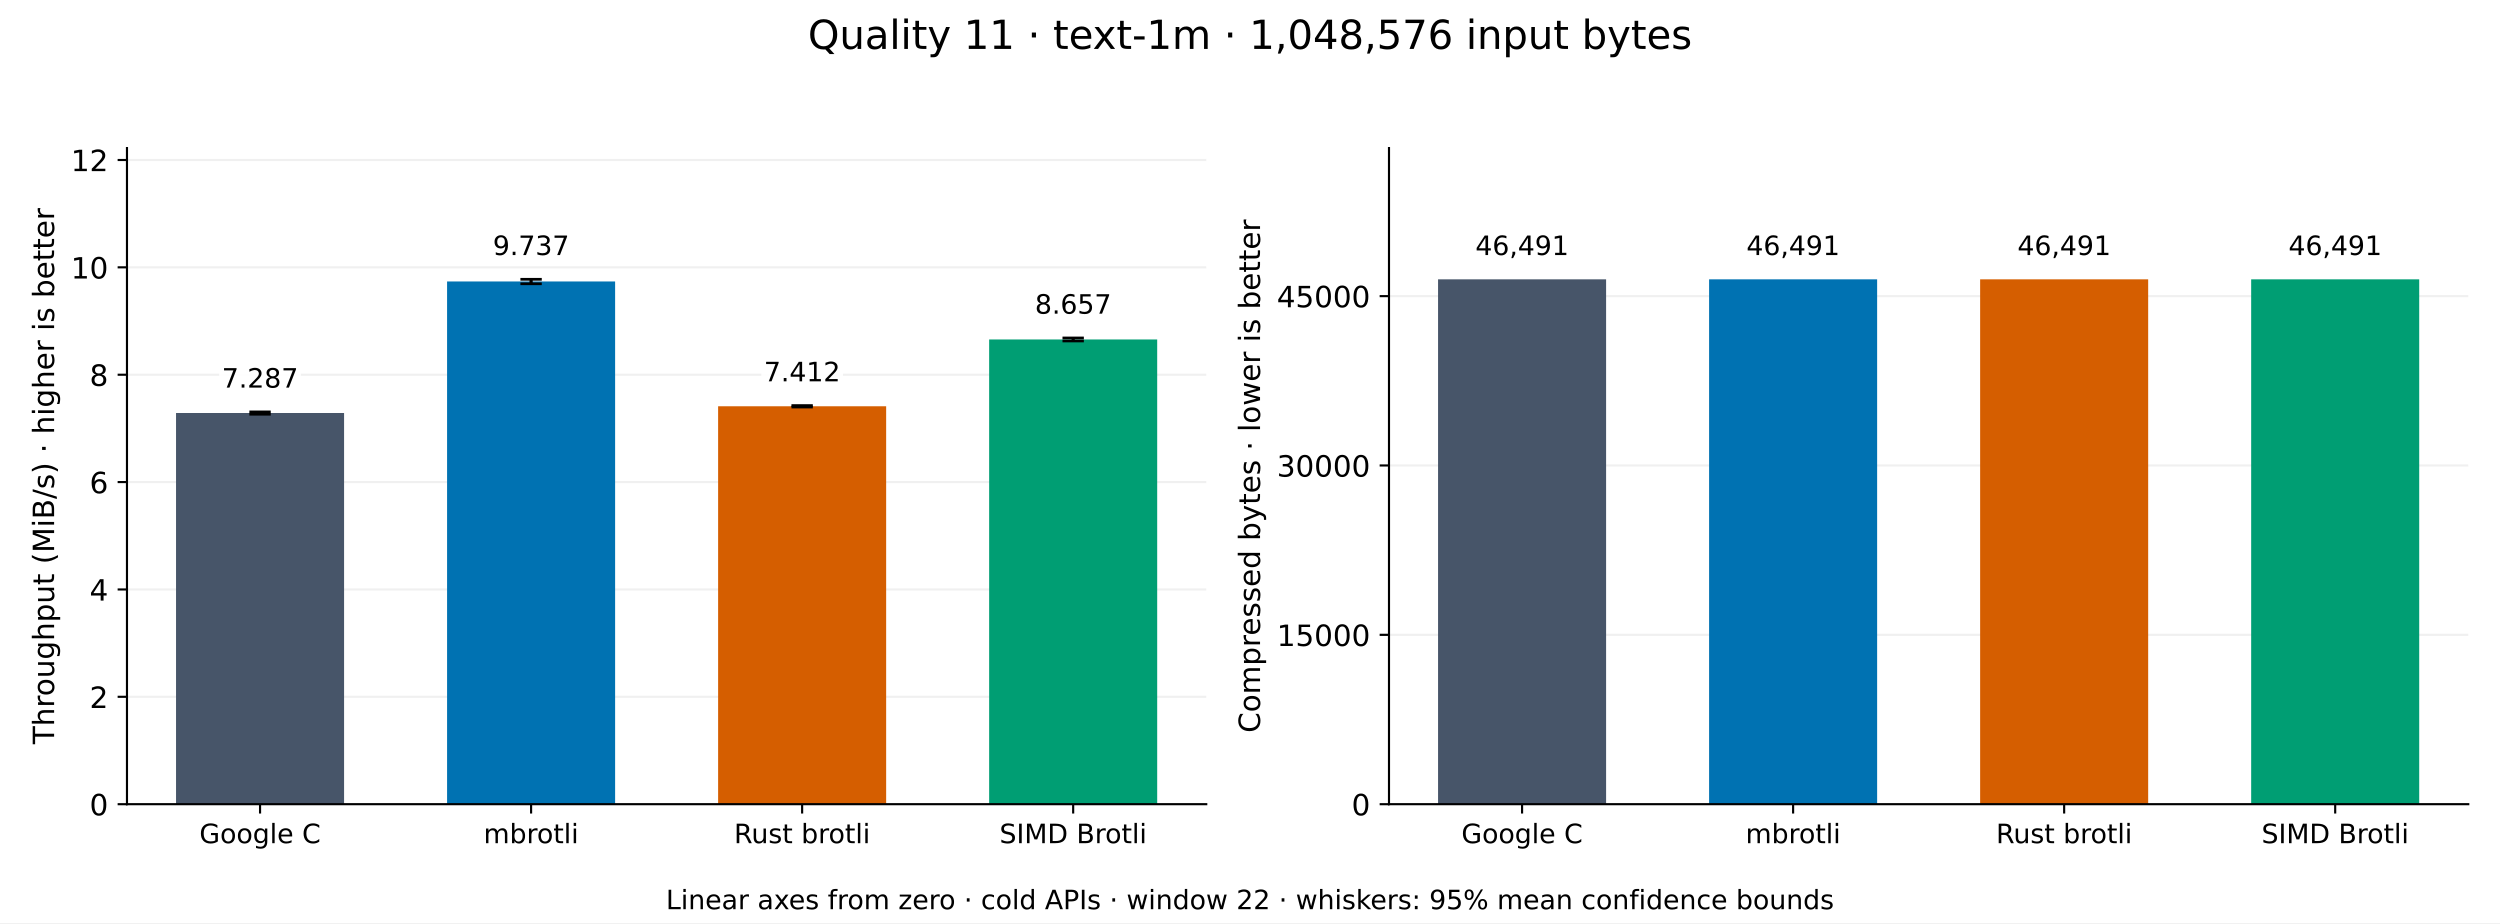
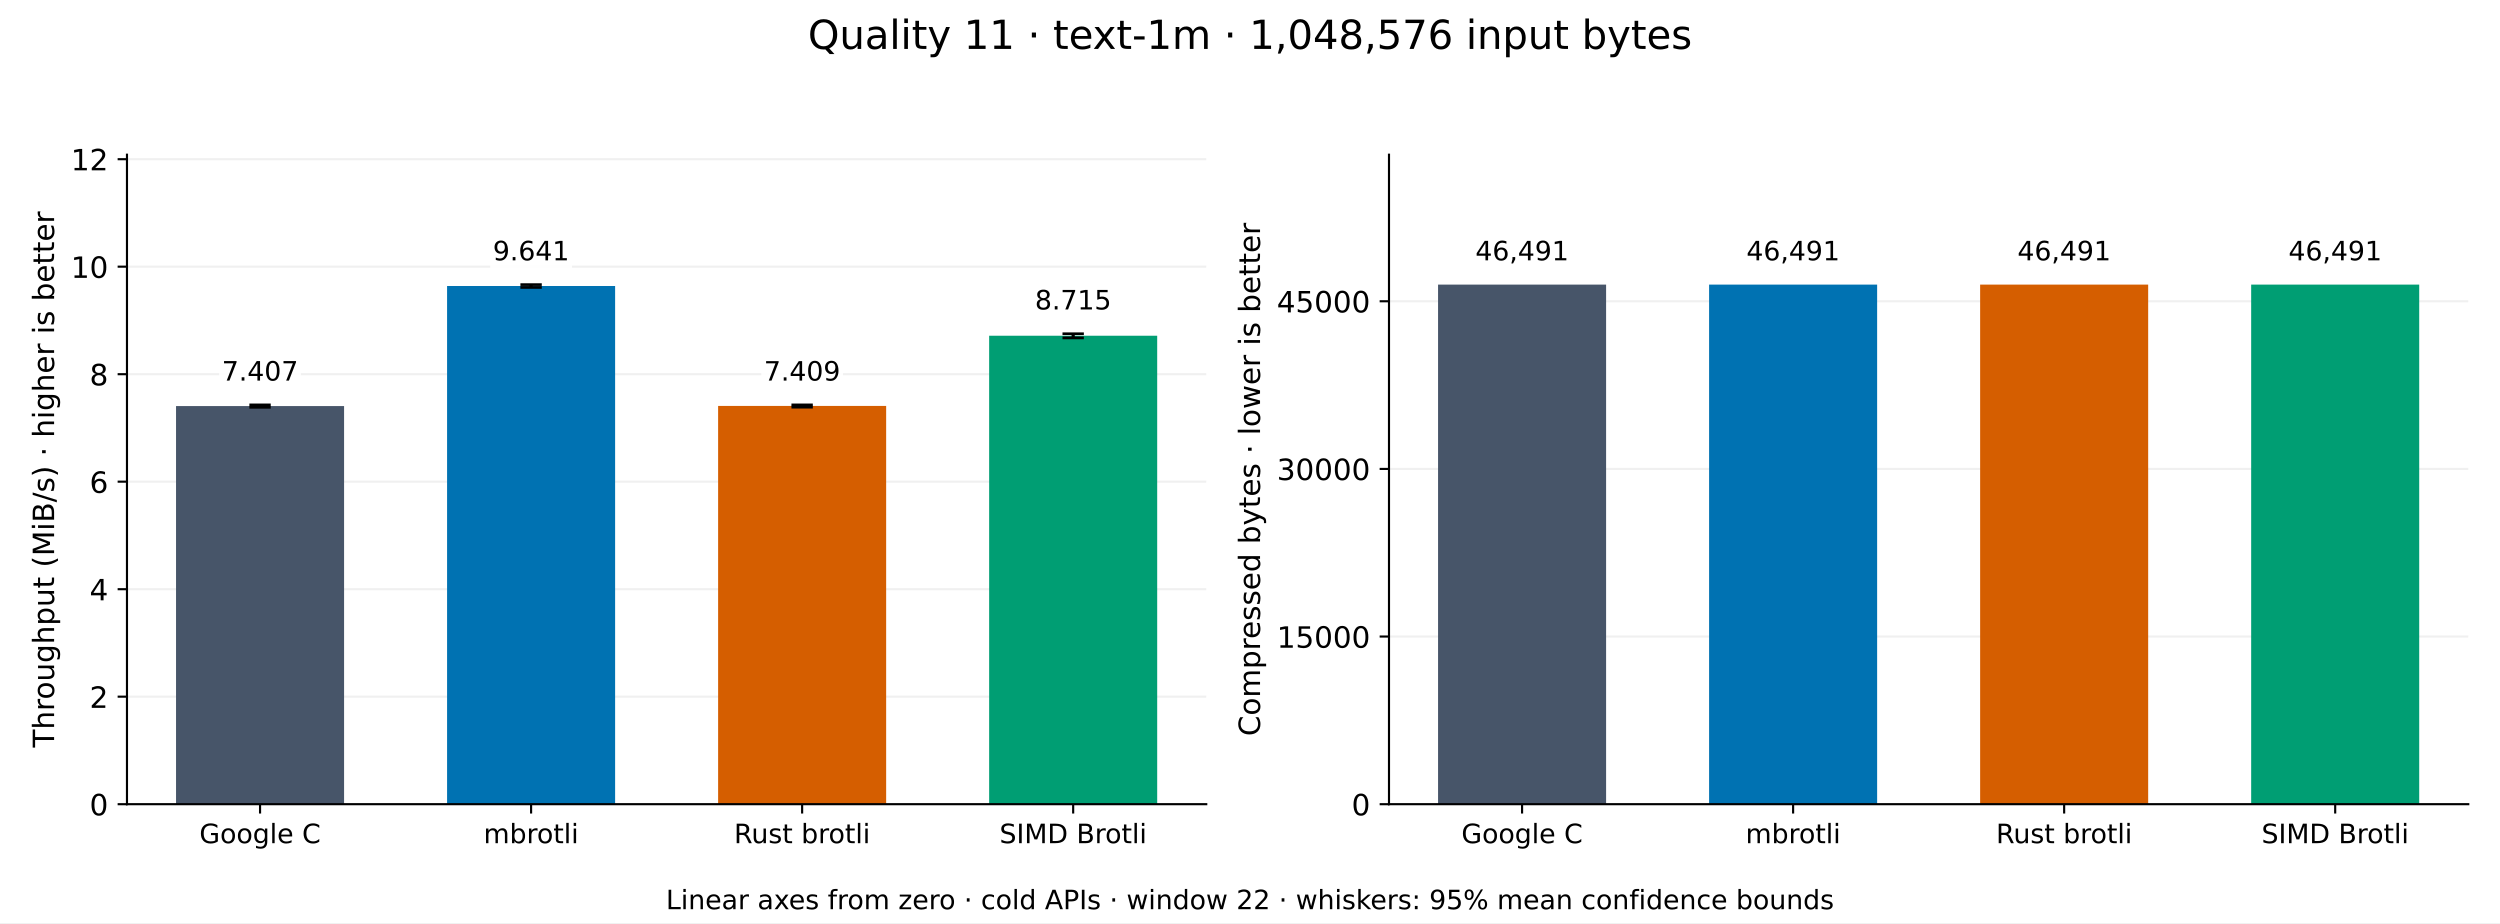
<svg xmlns="http://www.w3.org/2000/svg" xmlns:xlink="http://www.w3.org/1999/xlink" width="936pt" height="345.6pt" viewBox="0 0 936 345.6" version="1.1">
  <defs>
    <style type="text/css">*{stroke-linejoin: round; stroke-linecap: butt}</style>
  </defs>
  <g id="figure_1">
    <g id="patch_1">
      <path d="M 0 345.6 L 936 345.6 L 936 0 L 0 0 z " style="fill: #ffffff" />
    </g>
    <g id="axes_1">
      <g id="patch_2">
-         <path d="M 47.54 301.088 L 451.62 301.088 L 451.62 55.44 L 47.54 55.44 z " style="fill: #ffffff" />
+         <path d="M 47.54 301.088 L 451.62 301.088 L 451.62 57.921 L 47.54 57.921 z " style="fill: #ffffff" />
      </g>
      <g id="matplotlib.axis_1">
        <g id="xtick_1">
          <g id="line2d_1">
            <defs>
              <path id="m3d63aaa0ea" d="M 0 0 L 0 3.5 " style="stroke: #000000; stroke-width: 0.8" />
            </defs>
            <g>
              <use xlink:href="#m3d63aaa0ea" x="97.365" y="301.088" style="stroke: #000000; stroke-width: 0.8" />
            </g>
          </g>
          <g id="text_1">
            <text style="font-size: 10px; font-family: 'DejaVu Sans', 'Bitstream Vera Sans', 'Computer Modern Sans Serif', 'Lucida Grande', 'Verdana', 'Geneva', 'Lucid', 'Arial', 'Helvetica', 'Avant Garde', sans-serif; text-anchor: middle" x="97.365" y="315.686" transform="rotate(-0 97.36503 315.6864)">Google C</text>
          </g>
        </g>
        <g id="xtick_2">
          <g id="line2d_2">
            <g>
              <use xlink:href="#m3d63aaa0ea" x="198.842" y="301.088" style="stroke: #000000; stroke-width: 0.8" />
            </g>
          </g>
          <g id="text_2">
            <text style="font-size: 10px; font-family: 'DejaVu Sans', 'Bitstream Vera Sans', 'Computer Modern Sans Serif', 'Lucida Grande', 'Verdana', 'Geneva', 'Lucid', 'Arial', 'Helvetica', 'Avant Garde', sans-serif; text-anchor: middle" x="198.842" y="315.686" transform="rotate(-0 198.8417 315.6864)">mbrotli</text>
          </g>
        </g>
        <g id="xtick_3">
          <g id="line2d_3">
            <g>
              <use xlink:href="#m3d63aaa0ea" x="300.318" y="301.088" style="stroke: #000000; stroke-width: 0.8" />
            </g>
          </g>
          <g id="text_3">
            <text style="font-size: 10px; font-family: 'DejaVu Sans', 'Bitstream Vera Sans', 'Computer Modern Sans Serif', 'Lucida Grande', 'Verdana', 'Geneva', 'Lucid', 'Arial', 'Helvetica', 'Avant Garde', sans-serif; text-anchor: middle" x="300.318" y="315.686" transform="rotate(-0 300.3183 315.6864)">Rust brotli</text>
          </g>
        </g>
        <g id="xtick_4">
          <g id="line2d_4">
            <g>
              <use xlink:href="#m3d63aaa0ea" x="401.795" y="301.088" style="stroke: #000000; stroke-width: 0.8" />
            </g>
          </g>
          <g id="text_4">
            <text style="font-size: 10px; font-family: 'DejaVu Sans', 'Bitstream Vera Sans', 'Computer Modern Sans Serif', 'Lucida Grande', 'Verdana', 'Geneva', 'Lucid', 'Arial', 'Helvetica', 'Avant Garde', sans-serif; text-anchor: middle" x="401.795" y="315.686" transform="rotate(-0 401.795 315.6864)">SIMD Brotli</text>
          </g>
        </g>
      </g>
      <g id="matplotlib.axis_2">
        <g id="ytick_1">
          <g id="line2d_5">
-             <path d="M 47.54 301.088 L 451.62 301.088 " clip-path="url(#pf0a0c54159)" style="fill: none; stroke: #b0b0b0; stroke-opacity: 0.18; stroke-width: 0.8; stroke-linecap: square" />
+             <path d="M 47.54 301.088 L 451.62 301.088 " clip-path="url(#p4014efffd1)" style="fill: none; stroke: #b0b0b0; stroke-opacity: 0.18; stroke-width: 0.8; stroke-linecap: square" />
          </g>
          <g id="line2d_6">
            <defs>
              <path id="mb6c034703b" d="M 0 0 L -3.5 0 " style="stroke: #000000; stroke-width: 0.8" />
            </defs>
            <g>
              <use xlink:href="#mb6c034703b" x="47.54" y="301.088" style="stroke: #000000; stroke-width: 0.8" />
            </g>
          </g>
          <g id="text_5">
            <text style="font-size: 11px; font-family: 'DejaVu Sans', 'Bitstream Vera Sans', 'Computer Modern Sans Serif', 'Lucida Grande', 'Verdana', 'Geneva', 'Lucid', 'Arial', 'Helvetica', 'Avant Garde', sans-serif; text-anchor: end" x="40.54" y="305.267" transform="rotate(-0 40.54 305.2671)">0</text>
          </g>
        </g>
        <g id="ytick_2">
          <g id="line2d_7">
-             <path d="M 47.54 260.89 L 451.62 260.89 " clip-path="url(#pf0a0c54159)" style="fill: none; stroke: #b0b0b0; stroke-opacity: 0.18; stroke-width: 0.8; stroke-linecap: square" />
+             <path d="M 47.54 260.84 L 451.62 260.84 " clip-path="url(#p4014efffd1)" style="fill: none; stroke: #b0b0b0; stroke-opacity: 0.18; stroke-width: 0.8; stroke-linecap: square" />
          </g>
          <g id="line2d_8">
            <g>
-               <use xlink:href="#mb6c034703b" x="47.54" y="260.89" style="stroke: #000000; stroke-width: 0.8" />
+               <use xlink:href="#mb6c034703b" x="47.54" y="260.84" style="stroke: #000000; stroke-width: 0.8" />
            </g>
          </g>
          <g id="text_6">
-             <text style="font-size: 11px; font-family: 'DejaVu Sans', 'Bitstream Vera Sans', 'Computer Modern Sans Serif', 'Lucida Grande', 'Verdana', 'Geneva', 'Lucid', 'Arial', 'Helvetica', 'Avant Garde', sans-serif; text-anchor: end" x="40.54" y="265.069" transform="rotate(-0 40.54 265.0692)">2</text>
+             <text style="font-size: 11px; font-family: 'DejaVu Sans', 'Bitstream Vera Sans', 'Computer Modern Sans Serif', 'Lucida Grande', 'Verdana', 'Geneva', 'Lucid', 'Arial', 'Helvetica', 'Avant Garde', sans-serif; text-anchor: end" x="40.54" y="265.019" transform="rotate(-0 40.54 265.0194)">2</text>
          </g>
        </g>
        <g id="ytick_3">
          <g id="line2d_9">
-             <path d="M 47.54 220.692 L 451.62 220.692 " clip-path="url(#pf0a0c54159)" style="fill: none; stroke: #b0b0b0; stroke-opacity: 0.18; stroke-width: 0.8; stroke-linecap: square" />
+             <path d="M 47.54 220.592 L 451.62 220.592 " clip-path="url(#p4014efffd1)" style="fill: none; stroke: #b0b0b0; stroke-opacity: 0.18; stroke-width: 0.8; stroke-linecap: square" />
          </g>
          <g id="line2d_10">
            <g>
-               <use xlink:href="#mb6c034703b" x="47.54" y="220.692" style="stroke: #000000; stroke-width: 0.8" />
+               <use xlink:href="#mb6c034703b" x="47.54" y="220.592" style="stroke: #000000; stroke-width: 0.8" />
            </g>
          </g>
          <g id="text_7">
-             <text style="font-size: 11px; font-family: 'DejaVu Sans', 'Bitstream Vera Sans', 'Computer Modern Sans Serif', 'Lucida Grande', 'Verdana', 'Geneva', 'Lucid', 'Arial', 'Helvetica', 'Avant Garde', sans-serif; text-anchor: end" x="40.54" y="224.871" transform="rotate(-0 40.54 224.8713)">4</text>
+             <text style="font-size: 11px; font-family: 'DejaVu Sans', 'Bitstream Vera Sans', 'Computer Modern Sans Serif', 'Lucida Grande', 'Verdana', 'Geneva', 'Lucid', 'Arial', 'Helvetica', 'Avant Garde', sans-serif; text-anchor: end" x="40.54" y="224.772" transform="rotate(-0 40.54 224.7716)">4</text>
          </g>
        </g>
        <g id="ytick_4">
          <g id="line2d_11">
-             <path d="M 47.54 180.494 L 451.62 180.494 " clip-path="url(#pf0a0c54159)" style="fill: none; stroke: #b0b0b0; stroke-opacity: 0.18; stroke-width: 0.8; stroke-linecap: square" />
+             <path d="M 47.54 180.345 L 451.62 180.345 " clip-path="url(#p4014efffd1)" style="fill: none; stroke: #b0b0b0; stroke-opacity: 0.18; stroke-width: 0.8; stroke-linecap: square" />
          </g>
          <g id="line2d_12">
            <g>
-               <use xlink:href="#mb6c034703b" x="47.54" y="180.494" style="stroke: #000000; stroke-width: 0.8" />
+               <use xlink:href="#mb6c034703b" x="47.54" y="180.345" style="stroke: #000000; stroke-width: 0.8" />
            </g>
          </g>
          <g id="text_8">
-             <text style="font-size: 11px; font-family: 'DejaVu Sans', 'Bitstream Vera Sans', 'Computer Modern Sans Serif', 'Lucida Grande', 'Verdana', 'Geneva', 'Lucid', 'Arial', 'Helvetica', 'Avant Garde', sans-serif; text-anchor: end" x="40.54" y="184.673" transform="rotate(-0 40.54 184.6734)">6</text>
+             <text style="font-size: 11px; font-family: 'DejaVu Sans', 'Bitstream Vera Sans', 'Computer Modern Sans Serif', 'Lucida Grande', 'Verdana', 'Geneva', 'Lucid', 'Arial', 'Helvetica', 'Avant Garde', sans-serif; text-anchor: end" x="40.54" y="184.524" transform="rotate(-0 40.54 184.5238)">6</text>
          </g>
        </g>
        <g id="ytick_5">
          <g id="line2d_13">
-             <path d="M 47.54 140.296 L 451.62 140.296 " clip-path="url(#pf0a0c54159)" style="fill: none; stroke: #b0b0b0; stroke-opacity: 0.18; stroke-width: 0.8; stroke-linecap: square" />
+             <path d="M 47.54 140.097 L 451.62 140.097 " clip-path="url(#p4014efffd1)" style="fill: none; stroke: #b0b0b0; stroke-opacity: 0.18; stroke-width: 0.8; stroke-linecap: square" />
          </g>
          <g id="line2d_14">
            <g>
-               <use xlink:href="#mb6c034703b" x="47.54" y="140.296" style="stroke: #000000; stroke-width: 0.8" />
+               <use xlink:href="#mb6c034703b" x="47.54" y="140.097" style="stroke: #000000; stroke-width: 0.8" />
            </g>
          </g>
          <g id="text_9">
-             <text style="font-size: 11px; font-family: 'DejaVu Sans', 'Bitstream Vera Sans', 'Computer Modern Sans Serif', 'Lucida Grande', 'Verdana', 'Geneva', 'Lucid', 'Arial', 'Helvetica', 'Avant Garde', sans-serif; text-anchor: end" x="40.54" y="144.475" transform="rotate(-0 40.54 144.4755)">8</text>
+             <text style="font-size: 11px; font-family: 'DejaVu Sans', 'Bitstream Vera Sans', 'Computer Modern Sans Serif', 'Lucida Grande', 'Verdana', 'Geneva', 'Lucid', 'Arial', 'Helvetica', 'Avant Garde', sans-serif; text-anchor: end" x="40.54" y="144.276" transform="rotate(-0 40.54 144.2761)">8</text>
          </g>
        </g>
        <g id="ytick_6">
          <g id="line2d_15">
-             <path d="M 47.54 100.098 L 451.62 100.098 " clip-path="url(#pf0a0c54159)" style="fill: none; stroke: #b0b0b0; stroke-opacity: 0.18; stroke-width: 0.8; stroke-linecap: square" />
+             <path d="M 47.54 99.849 L 451.62 99.849 " clip-path="url(#p4014efffd1)" style="fill: none; stroke: #b0b0b0; stroke-opacity: 0.18; stroke-width: 0.8; stroke-linecap: square" />
          </g>
          <g id="line2d_16">
            <g>
-               <use xlink:href="#mb6c034703b" x="47.54" y="100.098" style="stroke: #000000; stroke-width: 0.8" />
+               <use xlink:href="#mb6c034703b" x="47.54" y="99.849" style="stroke: #000000; stroke-width: 0.8" />
            </g>
          </g>
          <g id="text_10">
-             <text style="font-size: 11px; font-family: 'DejaVu Sans', 'Bitstream Vera Sans', 'Computer Modern Sans Serif', 'Lucida Grande', 'Verdana', 'Geneva', 'Lucid', 'Arial', 'Helvetica', 'Avant Garde', sans-serif; text-anchor: end" x="40.54" y="104.278" transform="rotate(-0 40.54 104.2775)">10</text>
+             <text style="font-size: 11px; font-family: 'DejaVu Sans', 'Bitstream Vera Sans', 'Computer Modern Sans Serif', 'Lucida Grande', 'Verdana', 'Geneva', 'Lucid', 'Arial', 'Helvetica', 'Avant Garde', sans-serif; text-anchor: end" x="40.54" y="104.028" transform="rotate(-0 40.54 104.0283)">10</text>
          </g>
        </g>
        <g id="ytick_7">
          <g id="line2d_17">
-             <path d="M 47.54 59.9 L 451.62 59.9 " clip-path="url(#pf0a0c54159)" style="fill: none; stroke: #b0b0b0; stroke-opacity: 0.18; stroke-width: 0.8; stroke-linecap: square" />
+             <path d="M 47.54 59.601 L 451.62 59.601 " clip-path="url(#p4014efffd1)" style="fill: none; stroke: #b0b0b0; stroke-opacity: 0.18; stroke-width: 0.8; stroke-linecap: square" />
          </g>
          <g id="line2d_18">
            <g>
-               <use xlink:href="#mb6c034703b" x="47.54" y="59.9" style="stroke: #000000; stroke-width: 0.8" />
+               <use xlink:href="#mb6c034703b" x="47.54" y="59.601" style="stroke: #000000; stroke-width: 0.8" />
            </g>
          </g>
          <g id="text_11">
-             <text style="font-size: 11px; font-family: 'DejaVu Sans', 'Bitstream Vera Sans', 'Computer Modern Sans Serif', 'Lucida Grande', 'Verdana', 'Geneva', 'Lucid', 'Arial', 'Helvetica', 'Avant Garde', sans-serif; text-anchor: end" x="40.54" y="64.08" transform="rotate(-0 40.54 64.07961)">12</text>
+             <text style="font-size: 11px; font-family: 'DejaVu Sans', 'Bitstream Vera Sans', 'Computer Modern Sans Serif', 'Lucida Grande', 'Verdana', 'Geneva', 'Lucid', 'Arial', 'Helvetica', 'Avant Garde', sans-serif; text-anchor: end" x="40.54" y="63.781" transform="rotate(-0 40.54 63.78055)">12</text>
          </g>
        </g>
        <g id="text_12">
-           <text style="font-size: 11px; font-family: 'DejaVu Sans', 'Bitstream Vera Sans', 'Computer Modern Sans Serif', 'Lucida Grande', 'Verdana', 'Geneva', 'Lucid', 'Arial', 'Helvetica', 'Avant Garde', sans-serif; text-anchor: middle" x="20.255" y="178.264" transform="rotate(-90 20.25484 178.264)">Throughput (MiB/s) · higher is better</text>
+           <text style="font-size: 11px; font-family: 'DejaVu Sans', 'Bitstream Vera Sans', 'Computer Modern Sans Serif', 'Lucida Grande', 'Verdana', 'Geneva', 'Lucid', 'Arial', 'Helvetica', 'Avant Garde', sans-serif; text-anchor: middle" x="20.255" y="179.504" transform="rotate(-90 20.25484 179.5043)">Throughput (MiB/s) · higher is better</text>
        </g>
      </g>
      <g id="patch_3">
-         <path d="M 65.907 301.088 L 128.823 301.088 L 128.823 154.635 L 65.907 154.635 z " clip-path="url(#pf0a0c54159)" style="fill: #475569" />
+         <path d="M 65.907 301.088 L 128.823 301.088 L 128.823 152.03 L 65.907 152.03 z " clip-path="url(#p4014efffd1)" style="fill: #475569" />
      </g>
      <g id="patch_4">
-         <path d="M 167.384 301.088 L 230.299 301.088 L 230.299 105.379 L 167.384 105.379 z " clip-path="url(#pf0a0c54159)" style="fill: #0072b2" />
+         <path d="M 167.384 301.088 L 230.299 301.088 L 230.299 107.069 L 167.384 107.069 z " clip-path="url(#p4014efffd1)" style="fill: #0072b2" />
      </g>
      <g id="patch_5">
-         <path d="M 268.861 301.088 L 331.776 301.088 L 331.776 152.112 L 268.861 152.112 z " clip-path="url(#pf0a0c54159)" style="fill: #d55e00" />
+         <path d="M 268.861 301.088 L 331.776 301.088 L 331.776 151.991 L 268.861 151.991 z " clip-path="url(#p4014efffd1)" style="fill: #d55e00" />
      </g>
      <g id="patch_6">
-         <path d="M 370.337 301.088 L 433.253 301.088 L 433.253 127.09 L 370.337 127.09 z " clip-path="url(#pf0a0c54159)" style="fill: #009e73" />
+         <path d="M 370.337 301.088 L 433.253 301.088 L 433.253 125.706 L 370.337 125.706 z " clip-path="url(#p4014efffd1)" style="fill: #009e73" />
      </g>
      <g id="LineCollection_1">
-         <path d="M 97.365 155.093 L 97.365 154.209 " clip-path="url(#pf0a0c54159)" style="fill: none; stroke: #000000; stroke-width: 1.2" />
-         <path d="M 198.842 106.243 L 198.842 104.57 " clip-path="url(#pf0a0c54159)" style="fill: none; stroke: #000000; stroke-width: 1.2" />
-         <path d="M 300.318 152.411 L 300.318 151.844 " clip-path="url(#pf0a0c54159)" style="fill: none; stroke: #000000; stroke-width: 1.2" />
-         <path d="M 401.795 127.681 L 401.795 126.532 " clip-path="url(#pf0a0c54159)" style="fill: none; stroke: #000000; stroke-width: 1.2" />
+         <path d="M 97.365 152.501 L 97.365 151.575 " clip-path="url(#p4014efffd1)" style="fill: none; stroke: #000000; stroke-width: 1.2" />
+         <path d="M 198.842 107.623 L 198.842 106.554 " clip-path="url(#p4014efffd1)" style="fill: none; stroke: #000000; stroke-width: 1.2" />
+         <path d="M 300.318 152.446 L 300.318 151.576 " clip-path="url(#p4014efffd1)" style="fill: none; stroke: #000000; stroke-width: 1.2" />
+         <path d="M 401.795 126.509 L 401.795 124.938 " clip-path="url(#p4014efffd1)" style="fill: none; stroke: #000000; stroke-width: 1.2" />
      </g>
      <g id="line2d_19">
        <defs>
          <path id="ma4d3aa00d3" d="M 4 0 L -4 -0 " style="stroke: #000000" />
        </defs>
-         <g clip-path="url(#pf0a0c54159)">
-           <use xlink:href="#ma4d3aa00d3" x="97.365" y="155.093" style="fill: #1f77b4; stroke: #000000" />
-           <use xlink:href="#ma4d3aa00d3" x="198.842" y="106.243" style="fill: #1f77b4; stroke: #000000" />
-           <use xlink:href="#ma4d3aa00d3" x="300.318" y="152.411" style="fill: #1f77b4; stroke: #000000" />
-           <use xlink:href="#ma4d3aa00d3" x="401.795" y="127.681" style="fill: #1f77b4; stroke: #000000" />
+         <g clip-path="url(#p4014efffd1)">
+           <use xlink:href="#ma4d3aa00d3" x="97.365" y="152.501" style="fill: #1f77b4; stroke: #000000" />
+           <use xlink:href="#ma4d3aa00d3" x="198.842" y="107.623" style="fill: #1f77b4; stroke: #000000" />
+           <use xlink:href="#ma4d3aa00d3" x="300.318" y="152.446" style="fill: #1f77b4; stroke: #000000" />
+           <use xlink:href="#ma4d3aa00d3" x="401.795" y="126.509" style="fill: #1f77b4; stroke: #000000" />
        </g>
      </g>
      <g id="line2d_20">
-         <g clip-path="url(#pf0a0c54159)">
-           <use xlink:href="#ma4d3aa00d3" x="97.365" y="154.209" style="fill: #1f77b4; stroke: #000000" />
-           <use xlink:href="#ma4d3aa00d3" x="198.842" y="104.57" style="fill: #1f77b4; stroke: #000000" />
-           <use xlink:href="#ma4d3aa00d3" x="300.318" y="151.844" style="fill: #1f77b4; stroke: #000000" />
-           <use xlink:href="#ma4d3aa00d3" x="401.795" y="126.532" style="fill: #1f77b4; stroke: #000000" />
+         <g clip-path="url(#p4014efffd1)">
+           <use xlink:href="#ma4d3aa00d3" x="97.365" y="151.575" style="fill: #1f77b4; stroke: #000000" />
+           <use xlink:href="#ma4d3aa00d3" x="198.842" y="106.554" style="fill: #1f77b4; stroke: #000000" />
+           <use xlink:href="#ma4d3aa00d3" x="300.318" y="151.576" style="fill: #1f77b4; stroke: #000000" />
+           <use xlink:href="#ma4d3aa00d3" x="401.795" y="124.938" style="fill: #1f77b4; stroke: #000000" />
        </g>
      </g>
      <g id="patch_7">
-         <path d="M 47.54 301.088 L 47.54 55.44 " style="fill: none; stroke: #000000; stroke-width: 0.8; stroke-linejoin: miter; stroke-linecap: square" />
+         <path d="M 47.54 301.088 L 47.54 57.921 " style="fill: none; stroke: #000000; stroke-width: 0.8; stroke-linejoin: miter; stroke-linecap: square" />
      </g>
      <g id="patch_8">
        <path d="M 47.54 301.088 L 451.62 301.088 " style="fill: none; stroke: #000000; stroke-width: 0.8; stroke-linejoin: miter; stroke-linecap: square" />
      </g>
      <g id="text_13">
        <g id="patch_9">
-           <path d="M 82.051 148.209 L 112.679 148.209 L 112.679 136.531 L 82.051 136.531 z " style="fill: #ffffff; opacity: 0.9" />
-         </g>
-         <text style="font-size: 10px; font-family: 'DejaVu Sans', 'Bitstream Vera Sans', 'Computer Modern Sans Serif', 'Lucida Grande', 'Verdana', 'Geneva', 'Lucid', 'Arial', 'Helvetica', 'Avant Garde', sans-serif; text-anchor: middle" x="97.365" y="145.129" transform="rotate(-0 97.36503 145.1293)">7.287</text>
+           <path d="M 82.051 145.575 L 112.679 145.575 L 112.679 133.897 L 82.051 133.897 z " style="fill: #ffffff; opacity: 0.9" />
+         </g>
+         <text style="font-size: 10px; font-family: 'DejaVu Sans', 'Bitstream Vera Sans', 'Computer Modern Sans Serif', 'Lucida Grande', 'Verdana', 'Geneva', 'Lucid', 'Arial', 'Helvetica', 'Avant Garde', sans-serif; text-anchor: middle" x="97.365" y="142.495" transform="rotate(-0 97.36503 142.495)">7.407</text>
      </g>
      <g id="text_14">
        <g id="patch_10">
-           <path d="M 183.528 98.57 L 214.156 98.57 L 214.156 86.891 L 183.528 86.891 z " style="fill: #ffffff; opacity: 0.9" />
-         </g>
-         <text style="font-size: 10px; font-family: 'DejaVu Sans', 'Bitstream Vera Sans', 'Computer Modern Sans Serif', 'Lucida Grande', 'Verdana', 'Geneva', 'Lucid', 'Arial', 'Helvetica', 'Avant Garde', sans-serif; text-anchor: middle" x="198.842" y="95.49" transform="rotate(-0 198.8417 95.48991)">9.737</text>
+           <path d="M 183.528 100.554 L 214.156 100.554 L 214.156 88.876 L 183.528 88.876 z " style="fill: #ffffff; opacity: 0.9" />
+         </g>
+         <text style="font-size: 10px; font-family: 'DejaVu Sans', 'Bitstream Vera Sans', 'Computer Modern Sans Serif', 'Lucida Grande', 'Verdana', 'Geneva', 'Lucid', 'Arial', 'Helvetica', 'Avant Garde', sans-serif; text-anchor: middle" x="198.842" y="97.474" transform="rotate(-0 198.8417 97.47445)">9.641</text>
      </g>
      <g id="text_15">
        <g id="patch_11">
-           <path d="M 285.004 145.844 L 315.632 145.844 L 315.632 134.166 L 285.004 134.166 z " style="fill: #ffffff; opacity: 0.9" />
-         </g>
-         <text style="font-size: 10px; font-family: 'DejaVu Sans', 'Bitstream Vera Sans', 'Computer Modern Sans Serif', 'Lucida Grande', 'Verdana', 'Geneva', 'Lucid', 'Arial', 'Helvetica', 'Avant Garde', sans-serif; text-anchor: middle" x="300.318" y="142.764" transform="rotate(-0 300.3183 142.764)">7.412</text>
+           <path d="M 285.004 145.576 L 315.632 145.576 L 315.632 133.898 L 285.004 133.898 z " style="fill: #ffffff; opacity: 0.9" />
+         </g>
+         <text style="font-size: 10px; font-family: 'DejaVu Sans', 'Bitstream Vera Sans', 'Computer Modern Sans Serif', 'Lucida Grande', 'Verdana', 'Geneva', 'Lucid', 'Arial', 'Helvetica', 'Avant Garde', sans-serif; text-anchor: middle" x="300.318" y="142.496" transform="rotate(-0 300.3183 142.4964)">7.409</text>
      </g>
      <g id="text_16">
        <g id="patch_12">
-           <path d="M 386.481 120.532 L 417.109 120.532 L 417.109 108.854 L 386.481 108.854 z " style="fill: #ffffff; opacity: 0.9" />
-         </g>
-         <text style="font-size: 10px; font-family: 'DejaVu Sans', 'Bitstream Vera Sans', 'Computer Modern Sans Serif', 'Lucida Grande', 'Verdana', 'Geneva', 'Lucid', 'Arial', 'Helvetica', 'Avant Garde', sans-serif; text-anchor: middle" x="401.795" y="117.452" transform="rotate(-0 401.795 117.4522)">8.657</text>
+           <path d="M 386.481 118.938 L 417.109 118.938 L 417.109 107.26 L 386.481 107.26 z " style="fill: #ffffff; opacity: 0.9" />
+         </g>
+         <text style="font-size: 10px; font-family: 'DejaVu Sans', 'Bitstream Vera Sans', 'Computer Modern Sans Serif', 'Lucida Grande', 'Verdana', 'Geneva', 'Lucid', 'Arial', 'Helvetica', 'Avant Garde', sans-serif; text-anchor: middle" x="401.795" y="115.859" transform="rotate(-0 401.795 115.8586)">8.715</text>
      </g>
    </g>
    <g id="axes_2">
      <g id="patch_13">
-         <path d="M 520.04 301.088 L 924.12 301.088 L 924.12 55.44 L 520.04 55.44 z " style="fill: #ffffff" />
+         <path d="M 520.04 301.088 L 924.12 301.088 L 924.12 57.921 L 520.04 57.921 z " style="fill: #ffffff" />
      </g>
      <g id="matplotlib.axis_3">
        <g id="xtick_5">
          <g id="line2d_21">
            <g>
              <use xlink:href="#m3d63aaa0ea" x="569.865" y="301.088" style="stroke: #000000; stroke-width: 0.8" />
            </g>
          </g>
          <g id="text_17">
            <text style="font-size: 10px; font-family: 'DejaVu Sans', 'Bitstream Vera Sans', 'Computer Modern Sans Serif', 'Lucida Grande', 'Verdana', 'Geneva', 'Lucid', 'Arial', 'Helvetica', 'Avant Garde', sans-serif; text-anchor: middle" x="569.865" y="315.686" transform="rotate(-0 569.865 315.6864)">Google C</text>
          </g>
        </g>
        <g id="xtick_6">
          <g id="line2d_22">
            <g>
              <use xlink:href="#m3d63aaa0ea" x="671.342" y="301.088" style="stroke: #000000; stroke-width: 0.8" />
            </g>
          </g>
          <g id="text_18">
            <text style="font-size: 10px; font-family: 'DejaVu Sans', 'Bitstream Vera Sans', 'Computer Modern Sans Serif', 'Lucida Grande', 'Verdana', 'Geneva', 'Lucid', 'Arial', 'Helvetica', 'Avant Garde', sans-serif; text-anchor: middle" x="671.342" y="315.686" transform="rotate(-0 671.3417 315.6864)">mbrotli</text>
          </g>
        </g>
        <g id="xtick_7">
          <g id="line2d_23">
            <g>
              <use xlink:href="#m3d63aaa0ea" x="772.818" y="301.088" style="stroke: #000000; stroke-width: 0.8" />
            </g>
          </g>
          <g id="text_19">
            <text style="font-size: 10px; font-family: 'DejaVu Sans', 'Bitstream Vera Sans', 'Computer Modern Sans Serif', 'Lucida Grande', 'Verdana', 'Geneva', 'Lucid', 'Arial', 'Helvetica', 'Avant Garde', sans-serif; text-anchor: middle" x="772.818" y="315.686" transform="rotate(-0 772.8183 315.6864)">Rust brotli</text>
          </g>
        </g>
        <g id="xtick_8">
          <g id="line2d_24">
            <g>
              <use xlink:href="#m3d63aaa0ea" x="874.295" y="301.088" style="stroke: #000000; stroke-width: 0.8" />
            </g>
          </g>
          <g id="text_20">
            <text style="font-size: 10px; font-family: 'DejaVu Sans', 'Bitstream Vera Sans', 'Computer Modern Sans Serif', 'Lucida Grande', 'Verdana', 'Geneva', 'Lucid', 'Arial', 'Helvetica', 'Avant Garde', sans-serif; text-anchor: middle" x="874.295" y="315.686" transform="rotate(-0 874.295 315.6864)">SIMD Brotli</text>
          </g>
        </g>
      </g>
      <g id="matplotlib.axis_4">
        <g id="ytick_8">
          <g id="line2d_25">
-             <path d="M 520.04 301.088 L 924.12 301.088 " clip-path="url(#p491dce9776)" style="fill: none; stroke: #b0b0b0; stroke-opacity: 0.18; stroke-width: 0.8; stroke-linecap: square" />
+             <path d="M 520.04 301.088 L 924.12 301.088 " clip-path="url(#p645af13df2)" style="fill: none; stroke: #b0b0b0; stroke-opacity: 0.18; stroke-width: 0.8; stroke-linecap: square" />
          </g>
          <g id="line2d_26">
            <g>
              <use xlink:href="#mb6c034703b" x="520.04" y="301.088" style="stroke: #000000; stroke-width: 0.8" />
            </g>
          </g>
          <g id="text_21">
            <text style="font-size: 11px; font-family: 'DejaVu Sans', 'Bitstream Vera Sans', 'Computer Modern Sans Serif', 'Lucida Grande', 'Verdana', 'Geneva', 'Lucid', 'Arial', 'Helvetica', 'Avant Garde', sans-serif; text-anchor: end" x="513.04" y="305.267" transform="rotate(-0 513.04 305.2671)">0</text>
          </g>
        </g>
        <g id="ytick_9">
          <g id="line2d_27">
-             <path d="M 520.04 237.683 L 924.12 237.683 " clip-path="url(#p491dce9776)" style="fill: none; stroke: #b0b0b0; stroke-opacity: 0.18; stroke-width: 0.8; stroke-linecap: square" />
+             <path d="M 520.04 238.323 L 924.12 238.323 " clip-path="url(#p645af13df2)" style="fill: none; stroke: #b0b0b0; stroke-opacity: 0.18; stroke-width: 0.8; stroke-linecap: square" />
          </g>
          <g id="line2d_28">
            <g>
-               <use xlink:href="#mb6c034703b" x="520.04" y="237.683" style="stroke: #000000; stroke-width: 0.8" />
+               <use xlink:href="#mb6c034703b" x="520.04" y="238.323" style="stroke: #000000; stroke-width: 0.8" />
            </g>
          </g>
          <g id="text_22">
-             <text style="font-size: 11px; font-family: 'DejaVu Sans', 'Bitstream Vera Sans', 'Computer Modern Sans Serif', 'Lucida Grande', 'Verdana', 'Geneva', 'Lucid', 'Arial', 'Helvetica', 'Avant Garde', sans-serif; text-anchor: end" x="513.04" y="241.862" transform="rotate(-0 513.04 241.8618)">15000</text>
+             <text style="font-size: 11px; font-family: 'DejaVu Sans', 'Bitstream Vera Sans', 'Computer Modern Sans Serif', 'Lucida Grande', 'Verdana', 'Geneva', 'Lucid', 'Arial', 'Helvetica', 'Avant Garde', sans-serif; text-anchor: end" x="513.04" y="242.502" transform="rotate(-0 513.04 242.5021)">15000</text>
          </g>
        </g>
        <g id="ytick_10">
          <g id="line2d_29">
-             <path d="M 520.04 174.277 L 924.12 174.277 " clip-path="url(#p491dce9776)" style="fill: none; stroke: #b0b0b0; stroke-opacity: 0.18; stroke-width: 0.8; stroke-linecap: square" />
+             <path d="M 520.04 175.558 L 924.12 175.558 " clip-path="url(#p645af13df2)" style="fill: none; stroke: #b0b0b0; stroke-opacity: 0.18; stroke-width: 0.8; stroke-linecap: square" />
          </g>
          <g id="line2d_30">
            <g>
-               <use xlink:href="#mb6c034703b" x="520.04" y="174.277" style="stroke: #000000; stroke-width: 0.8" />
+               <use xlink:href="#mb6c034703b" x="520.04" y="175.558" style="stroke: #000000; stroke-width: 0.8" />
            </g>
          </g>
          <g id="text_23">
-             <text style="font-size: 11px; font-family: 'DejaVu Sans', 'Bitstream Vera Sans', 'Computer Modern Sans Serif', 'Lucida Grande', 'Verdana', 'Geneva', 'Lucid', 'Arial', 'Helvetica', 'Avant Garde', sans-serif; text-anchor: end" x="513.04" y="178.457" transform="rotate(-0 513.04 178.4565)">30000</text>
+             <text style="font-size: 11px; font-family: 'DejaVu Sans', 'Bitstream Vera Sans', 'Computer Modern Sans Serif', 'Lucida Grande', 'Verdana', 'Geneva', 'Lucid', 'Arial', 'Helvetica', 'Avant Garde', sans-serif; text-anchor: end" x="513.04" y="179.737" transform="rotate(-0 513.04 179.7371)">30000</text>
          </g>
        </g>
        <g id="ytick_11">
          <g id="line2d_31">
-             <path d="M 520.04 110.872 L 924.12 110.872 " clip-path="url(#p491dce9776)" style="fill: none; stroke: #b0b0b0; stroke-opacity: 0.18; stroke-width: 0.8; stroke-linecap: square" />
+             <path d="M 520.04 112.793 L 924.12 112.793 " clip-path="url(#p645af13df2)" style="fill: none; stroke: #b0b0b0; stroke-opacity: 0.18; stroke-width: 0.8; stroke-linecap: square" />
          </g>
          <g id="line2d_32">
            <g>
-               <use xlink:href="#mb6c034703b" x="520.04" y="110.872" style="stroke: #000000; stroke-width: 0.8" />
+               <use xlink:href="#mb6c034703b" x="520.04" y="112.793" style="stroke: #000000; stroke-width: 0.8" />
            </g>
          </g>
          <g id="text_24">
-             <text style="font-size: 11px; font-family: 'DejaVu Sans', 'Bitstream Vera Sans', 'Computer Modern Sans Serif', 'Lucida Grande', 'Verdana', 'Geneva', 'Lucid', 'Arial', 'Helvetica', 'Avant Garde', sans-serif; text-anchor: end" x="513.04" y="115.051" transform="rotate(-0 513.04 115.0512)">45000</text>
+             <text style="font-size: 11px; font-family: 'DejaVu Sans', 'Bitstream Vera Sans', 'Computer Modern Sans Serif', 'Lucida Grande', 'Verdana', 'Geneva', 'Lucid', 'Arial', 'Helvetica', 'Avant Garde', sans-serif; text-anchor: end" x="513.04" y="116.972" transform="rotate(-0 513.04 116.9721)">45000</text>
          </g>
        </g>
        <g id="text_25">
-           <text style="font-size: 11px; font-family: 'DejaVu Sans', 'Bitstream Vera Sans', 'Computer Modern Sans Serif', 'Lucida Grande', 'Verdana', 'Geneva', 'Lucid', 'Arial', 'Helvetica', 'Avant Garde', sans-serif; text-anchor: middle" x="471.759" y="178.264" transform="rotate(-90 471.7586 178.264)">Compressed bytes · lower is better</text>
+           <text style="font-size: 11px; font-family: 'DejaVu Sans', 'Bitstream Vera Sans', 'Computer Modern Sans Serif', 'Lucida Grande', 'Verdana', 'Geneva', 'Lucid', 'Arial', 'Helvetica', 'Avant Garde', sans-serif; text-anchor: middle" x="471.759" y="179.504" transform="rotate(-90 471.7586 179.5043)">Compressed bytes · lower is better</text>
        </g>
      </g>
      <g id="patch_14">
-         <path d="M 538.407 301.088 L 601.323 301.088 L 601.323 104.57 L 538.407 104.57 z " clip-path="url(#p491dce9776)" style="fill: #475569" />
+         <path d="M 538.407 301.088 L 601.323 301.088 L 601.323 106.554 L 538.407 106.554 z " clip-path="url(#p645af13df2)" style="fill: #475569" />
      </g>
      <g id="patch_15">
-         <path d="M 639.884 301.088 L 702.799 301.088 L 702.799 104.57 L 639.884 104.57 z " clip-path="url(#p491dce9776)" style="fill: #0072b2" />
+         <path d="M 639.884 301.088 L 702.799 301.088 L 702.799 106.554 L 639.884 106.554 z " clip-path="url(#p645af13df2)" style="fill: #0072b2" />
      </g>
      <g id="patch_16">
-         <path d="M 741.361 301.088 L 804.276 301.088 L 804.276 104.57 L 741.361 104.57 z " clip-path="url(#p491dce9776)" style="fill: #d55e00" />
+         <path d="M 741.361 301.088 L 804.276 301.088 L 804.276 106.554 L 741.361 106.554 z " clip-path="url(#p645af13df2)" style="fill: #d55e00" />
      </g>
      <g id="patch_17">
-         <path d="M 842.837 301.088 L 905.753 301.088 L 905.753 104.57 L 842.837 104.57 z " clip-path="url(#p491dce9776)" style="fill: #009e73" />
+         <path d="M 842.837 301.088 L 905.753 301.088 L 905.753 106.554 L 842.837 106.554 z " clip-path="url(#p645af13df2)" style="fill: #009e73" />
      </g>
      <g id="patch_18">
-         <path d="M 520.04 301.088 L 520.04 55.44 " style="fill: none; stroke: #000000; stroke-width: 0.8; stroke-linejoin: miter; stroke-linecap: square" />
+         <path d="M 520.04 301.088 L 520.04 57.921 " style="fill: none; stroke: #000000; stroke-width: 0.8; stroke-linejoin: miter; stroke-linecap: square" />
      </g>
      <g id="patch_19">
        <path d="M 520.04 301.088 L 924.12 301.088 " style="fill: none; stroke: #000000; stroke-width: 0.8; stroke-linejoin: miter; stroke-linecap: square" />
      </g>
      <g id="text_26">
        <g id="patch_20">
-           <path d="M 551.37 98.57 L 588.36 98.57 L 588.36 86.891 L 551.37 86.891 z " style="fill: #ffffff; opacity: 0.9" />
-         </g>
-         <text style="font-size: 10px; font-family: 'DejaVu Sans', 'Bitstream Vera Sans', 'Computer Modern Sans Serif', 'Lucida Grande', 'Verdana', 'Geneva', 'Lucid', 'Arial', 'Helvetica', 'Avant Garde', sans-serif; text-anchor: middle" x="569.865" y="95.49" transform="rotate(-0 569.865 95.48991)">46,491</text>
+           <path d="M 551.37 100.554 L 588.36 100.554 L 588.36 88.876 L 551.37 88.876 z " style="fill: #ffffff; opacity: 0.9" />
+         </g>
+         <text style="font-size: 10px; font-family: 'DejaVu Sans', 'Bitstream Vera Sans', 'Computer Modern Sans Serif', 'Lucida Grande', 'Verdana', 'Geneva', 'Lucid', 'Arial', 'Helvetica', 'Avant Garde', sans-serif; text-anchor: middle" x="569.865" y="97.474" transform="rotate(-0 569.865 97.47445)">46,491</text>
      </g>
      <g id="text_27">
        <g id="patch_21">
-           <path d="M 652.846 98.57 L 689.837 98.57 L 689.837 86.891 L 652.846 86.891 z " style="fill: #ffffff; opacity: 0.9" />
-         </g>
-         <text style="font-size: 10px; font-family: 'DejaVu Sans', 'Bitstream Vera Sans', 'Computer Modern Sans Serif', 'Lucida Grande', 'Verdana', 'Geneva', 'Lucid', 'Arial', 'Helvetica', 'Avant Garde', sans-serif; text-anchor: middle" x="671.342" y="95.49" transform="rotate(-0 671.3417 95.48991)">46,491</text>
+           <path d="M 652.846 100.554 L 689.837 100.554 L 689.837 88.876 L 652.846 88.876 z " style="fill: #ffffff; opacity: 0.9" />
+         </g>
+         <text style="font-size: 10px; font-family: 'DejaVu Sans', 'Bitstream Vera Sans', 'Computer Modern Sans Serif', 'Lucida Grande', 'Verdana', 'Geneva', 'Lucid', 'Arial', 'Helvetica', 'Avant Garde', sans-serif; text-anchor: middle" x="671.342" y="97.474" transform="rotate(-0 671.3417 97.47445)">46,491</text>
      </g>
      <g id="text_28">
        <g id="patch_22">
-           <path d="M 754.323 98.57 L 791.314 98.57 L 791.314 86.891 L 754.323 86.891 z " style="fill: #ffffff; opacity: 0.9" />
-         </g>
-         <text style="font-size: 10px; font-family: 'DejaVu Sans', 'Bitstream Vera Sans', 'Computer Modern Sans Serif', 'Lucida Grande', 'Verdana', 'Geneva', 'Lucid', 'Arial', 'Helvetica', 'Avant Garde', sans-serif; text-anchor: middle" x="772.818" y="95.49" transform="rotate(-0 772.8183 95.48991)">46,491</text>
+           <path d="M 754.323 100.554 L 791.314 100.554 L 791.314 88.876 L 754.323 88.876 z " style="fill: #ffffff; opacity: 0.9" />
+         </g>
+         <text style="font-size: 10px; font-family: 'DejaVu Sans', 'Bitstream Vera Sans', 'Computer Modern Sans Serif', 'Lucida Grande', 'Verdana', 'Geneva', 'Lucid', 'Arial', 'Helvetica', 'Avant Garde', sans-serif; text-anchor: middle" x="772.818" y="97.474" transform="rotate(-0 772.8183 97.47445)">46,491</text>
      </g>
      <g id="text_29">
        <g id="patch_23">
-           <path d="M 855.8 98.57 L 892.79 98.57 L 892.79 86.891 L 855.8 86.891 z " style="fill: #ffffff; opacity: 0.9" />
-         </g>
-         <text style="font-size: 10px; font-family: 'DejaVu Sans', 'Bitstream Vera Sans', 'Computer Modern Sans Serif', 'Lucida Grande', 'Verdana', 'Geneva', 'Lucid', 'Arial', 'Helvetica', 'Avant Garde', sans-serif; text-anchor: middle" x="874.295" y="95.49" transform="rotate(-0 874.295 95.48991)">46,491</text>
+           <path d="M 855.8 100.554 L 892.79 100.554 L 892.79 88.876 L 855.8 88.876 z " style="fill: #ffffff; opacity: 0.9" />
+         </g>
+         <text style="font-size: 10px; font-family: 'DejaVu Sans', 'Bitstream Vera Sans', 'Computer Modern Sans Serif', 'Lucida Grande', 'Verdana', 'Geneva', 'Lucid', 'Arial', 'Helvetica', 'Avant Garde', sans-serif; text-anchor: middle" x="874.295" y="97.474" transform="rotate(-0 874.295 97.47445)">46,491</text>
      </g>
    </g>
    <g id="text_30">
      <text style="font-size: 15px; font-family: 'DejaVu Sans', 'Bitstream Vera Sans', 'Computer Modern Sans Serif', 'Lucida Grande', 'Verdana', 'Geneva', 'Lucid', 'Arial', 'Helvetica', 'Avant Garde', sans-serif; text-anchor: middle" x="468" y="18.31" transform="rotate(-0 468 18.30966)">Quality 11 · text-1m · 1,048,576 input bytes</text>
    </g>
    <g id="text_31">
      <text style="font-size: 10px; font-family: 'DejaVu Sans', 'Bitstream Vera Sans', 'Computer Modern Sans Serif', 'Lucida Grande', 'Verdana', 'Geneva', 'Lucid', 'Arial', 'Helvetica', 'Avant Garde', sans-serif; text-anchor: middle" x="468" y="340.416" transform="rotate(-0 468 340.416)">Linear axes from zero · cold APIs · window 22 · whiskers: 95% mean confidence bounds</text>
    </g>
  </g>
  <defs>
-     <clipPath id="pf0a0c54159">
-       <rect x="47.54" y="55.44" width="404.08" height="245.648" />
+     <clipPath id="p4014efffd1">
+       <rect x="47.54" y="57.921" width="404.08" height="243.167" />
    </clipPath>
-     <clipPath id="p491dce9776">
-       <rect x="520.04" y="55.44" width="404.08" height="245.648" />
+     <clipPath id="p645af13df2">
+       <rect x="520.04" y="57.921" width="404.08" height="243.167" />
    </clipPath>
  </defs>
</svg>
